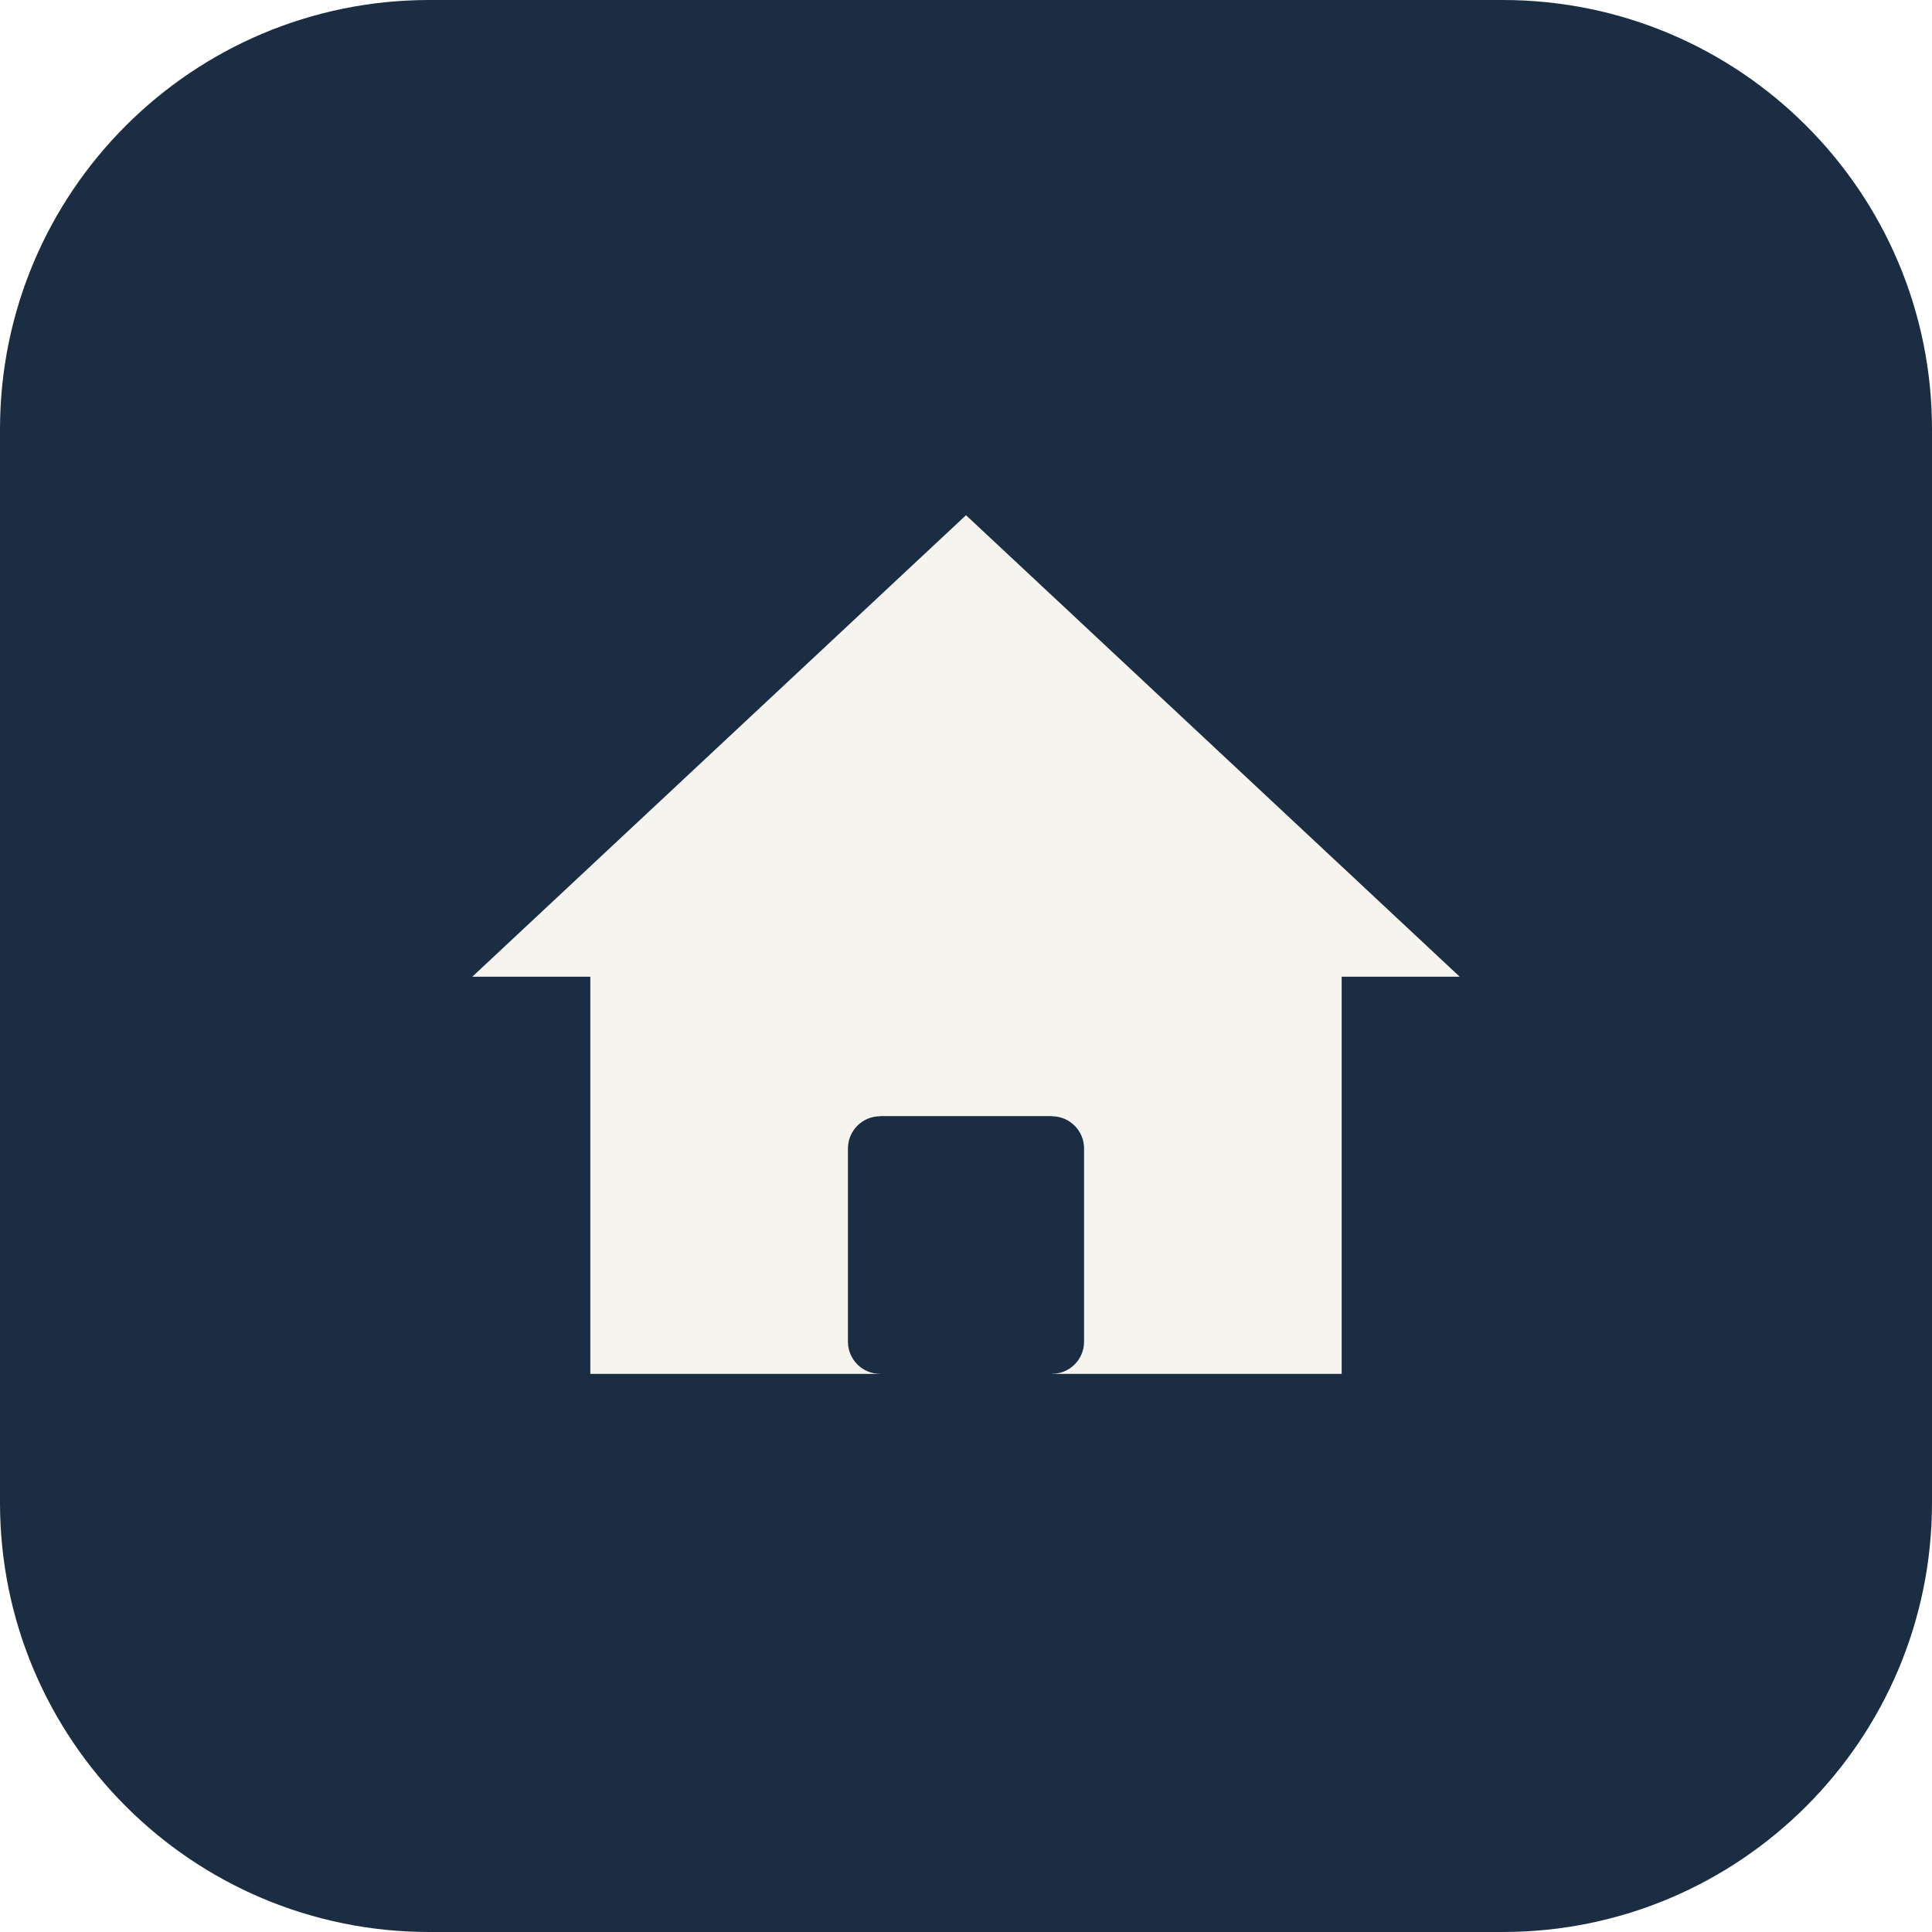
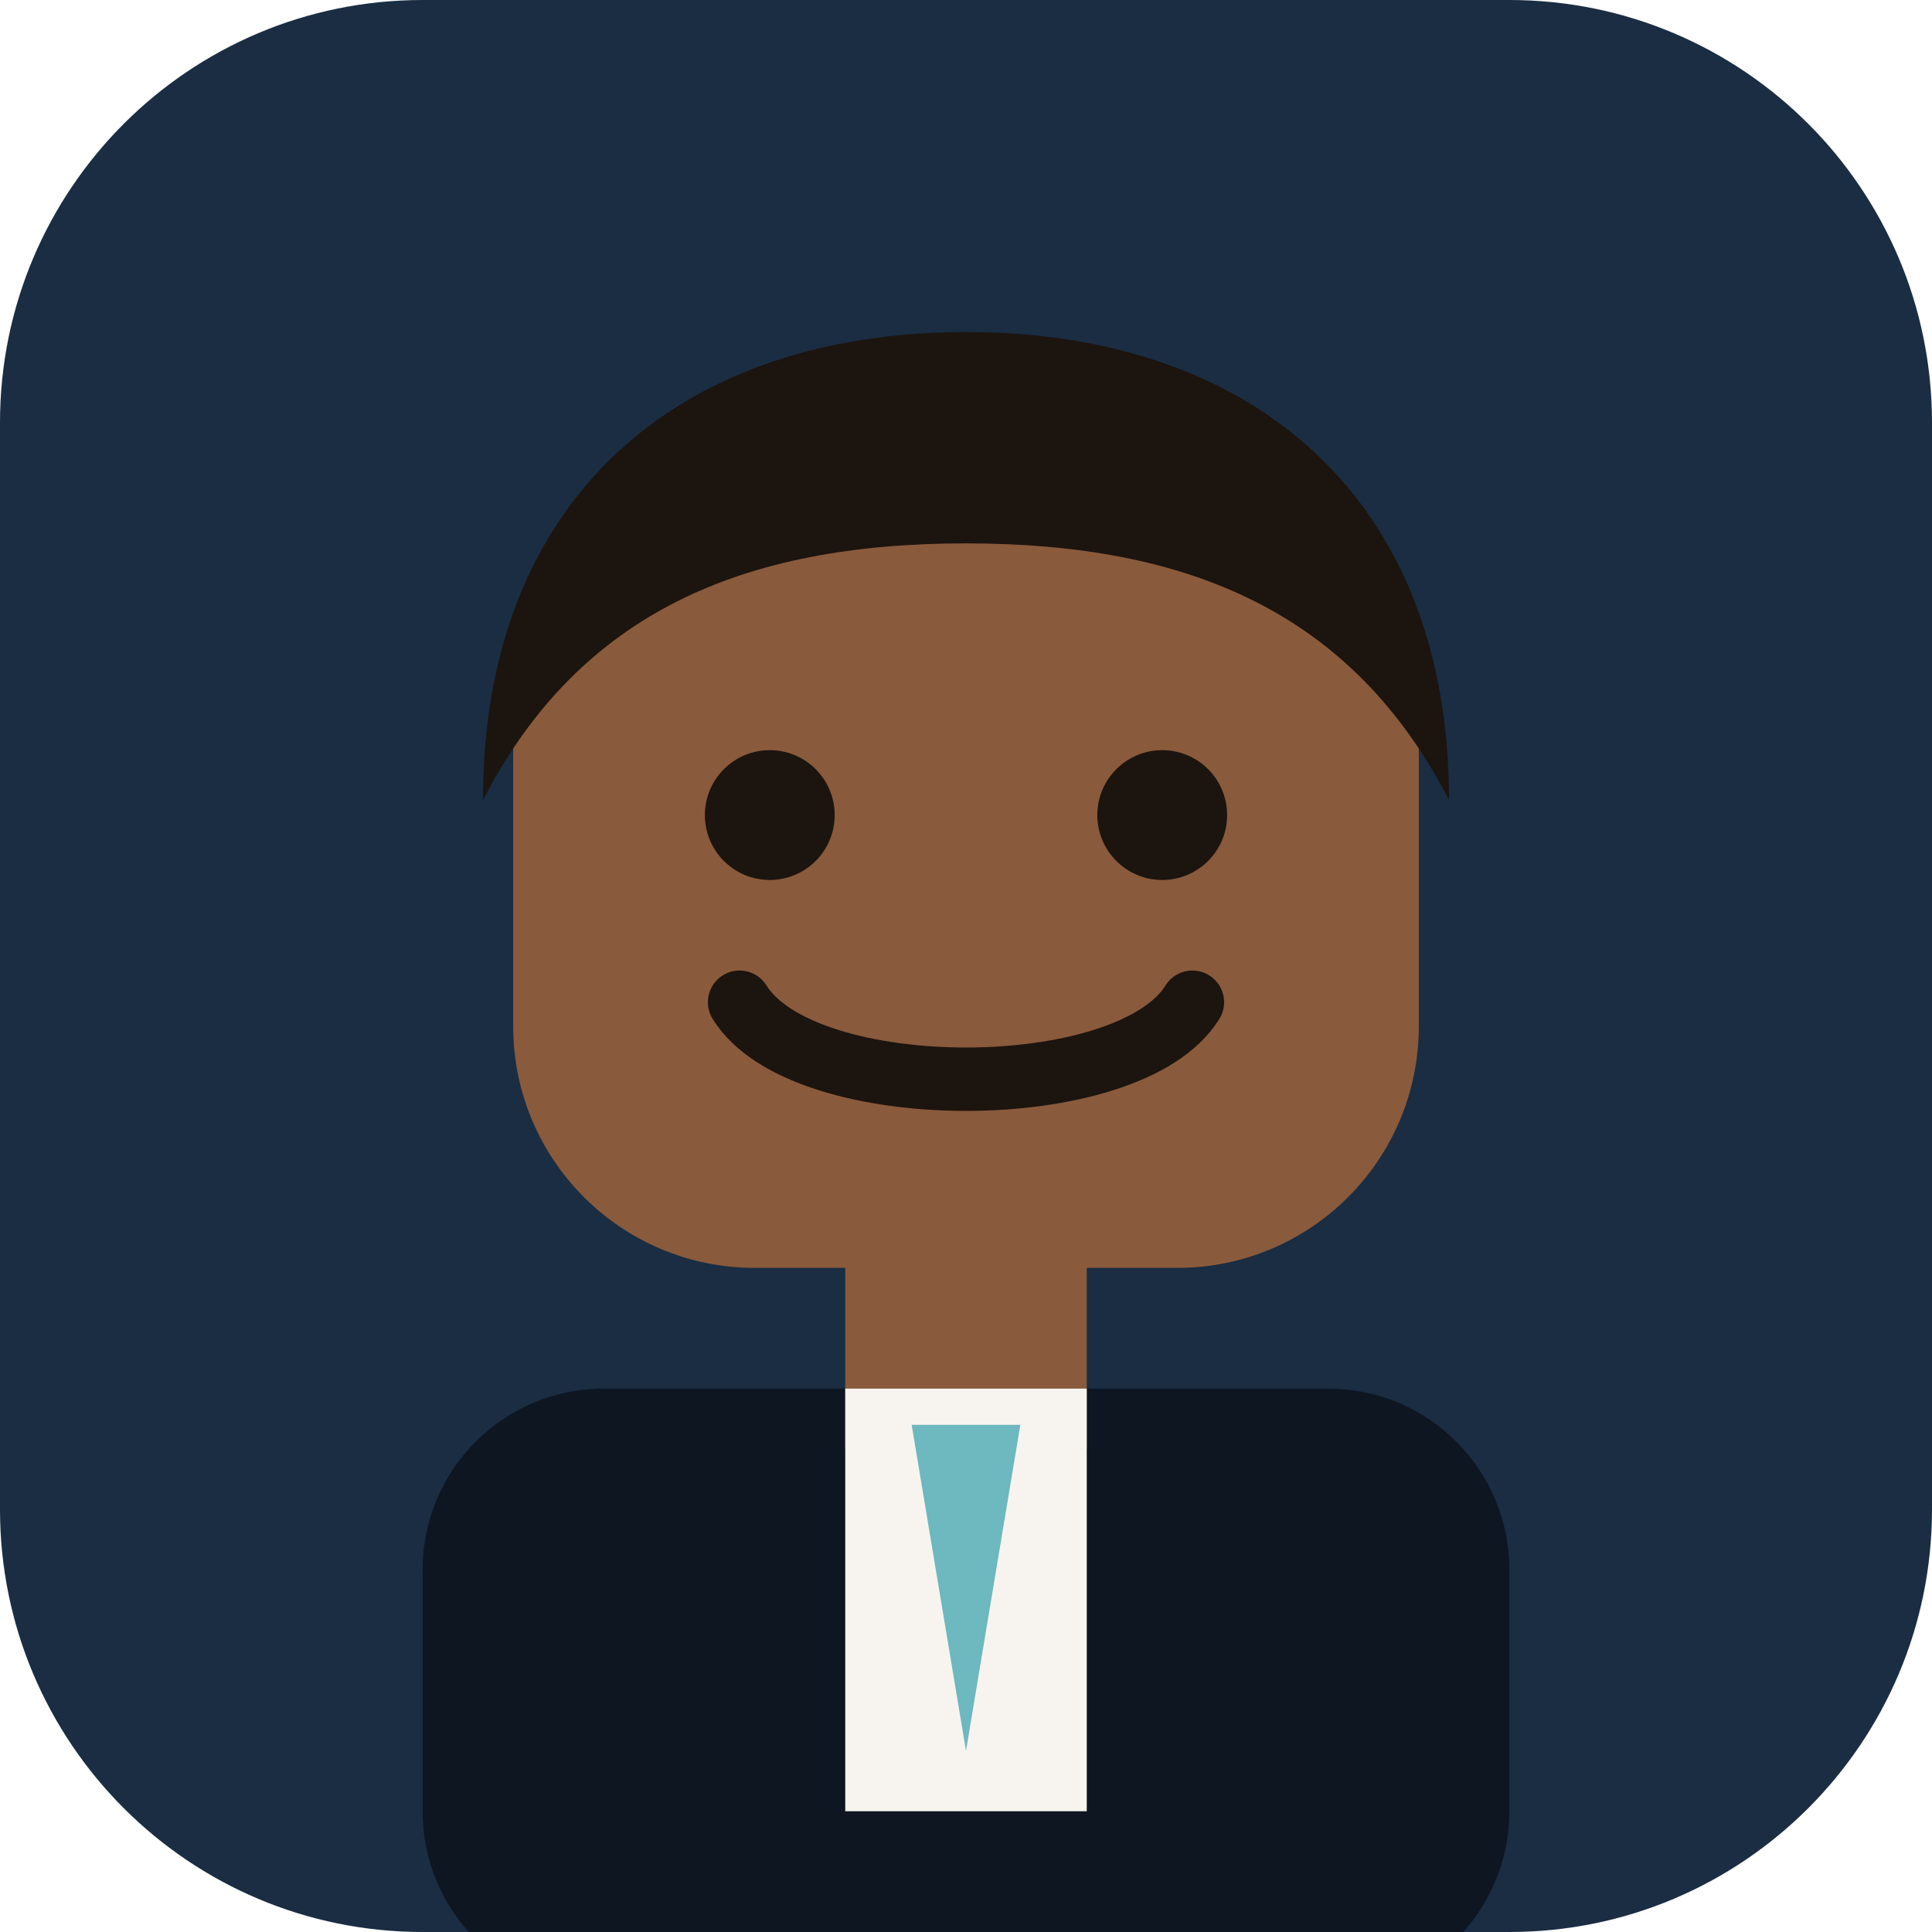
- <svg xmlns="http://www.w3.org/2000/svg" width="180" height="180" viewBox="0 0 180 180" role="img" aria-label="BuySellEric">
-   <rect width="180" height="180" rx="40" fill="#1a2d42" />
-   <g transform="translate(26 26) scale(4)">
-     <path fill="#f6f4ef" d="M16 5.5 4.5 16.25h2.75v9.25h6.75v-6h4v6h6.75v-9.25H27.5L16 5.5z" />
-     <rect x="13.25" y="19.5" width="5.5" height="6" rx="0.75" fill="#1a2d42" />
-   </g>
+ <svg xmlns="http://www.w3.org/2000/svg" width="180" height="180" viewBox="0 0 64 64" role="img" aria-label="BuySellEric">
+   <rect width="64" height="64" rx="14" fill="#1a2d42" />
+   <rect x="14" y="46" width="36" height="20" rx="6" fill="#0e1622" />
+   <rect x="28" y="38" width="8" height="10" fill="#8A5A3C" />
+   <rect x="28" y="46" width="8" height="14" fill="#f7f4ef" />
+   <path d="M30.2 47.2h3.6L32 58z" fill="#6eb8c0" />
+   <rect x="17" y="14" width="30" height="28" rx="8" fill="#8A5A3C" />
+   <path d="M16 26.5C16 16.5 22.5 11 32 11s16 5.5 16 15.5c-3.2-6.2-8.6-8.5-16-8.5s-12.8 2.3-16 8.5z" fill="#1C140F" />
+   <circle cx="25.5" cy="27" r="2.15" fill="#1C140F" />
+   <circle cx="38.5" cy="27" r="2.15" fill="#1C140F" />
+   <path d="M24.5 33.2c2.1 3.4 12.9 3.4 15 0" fill="none" stroke="#1C140F" stroke-width="2.1" stroke-linecap="round" />
</svg>
